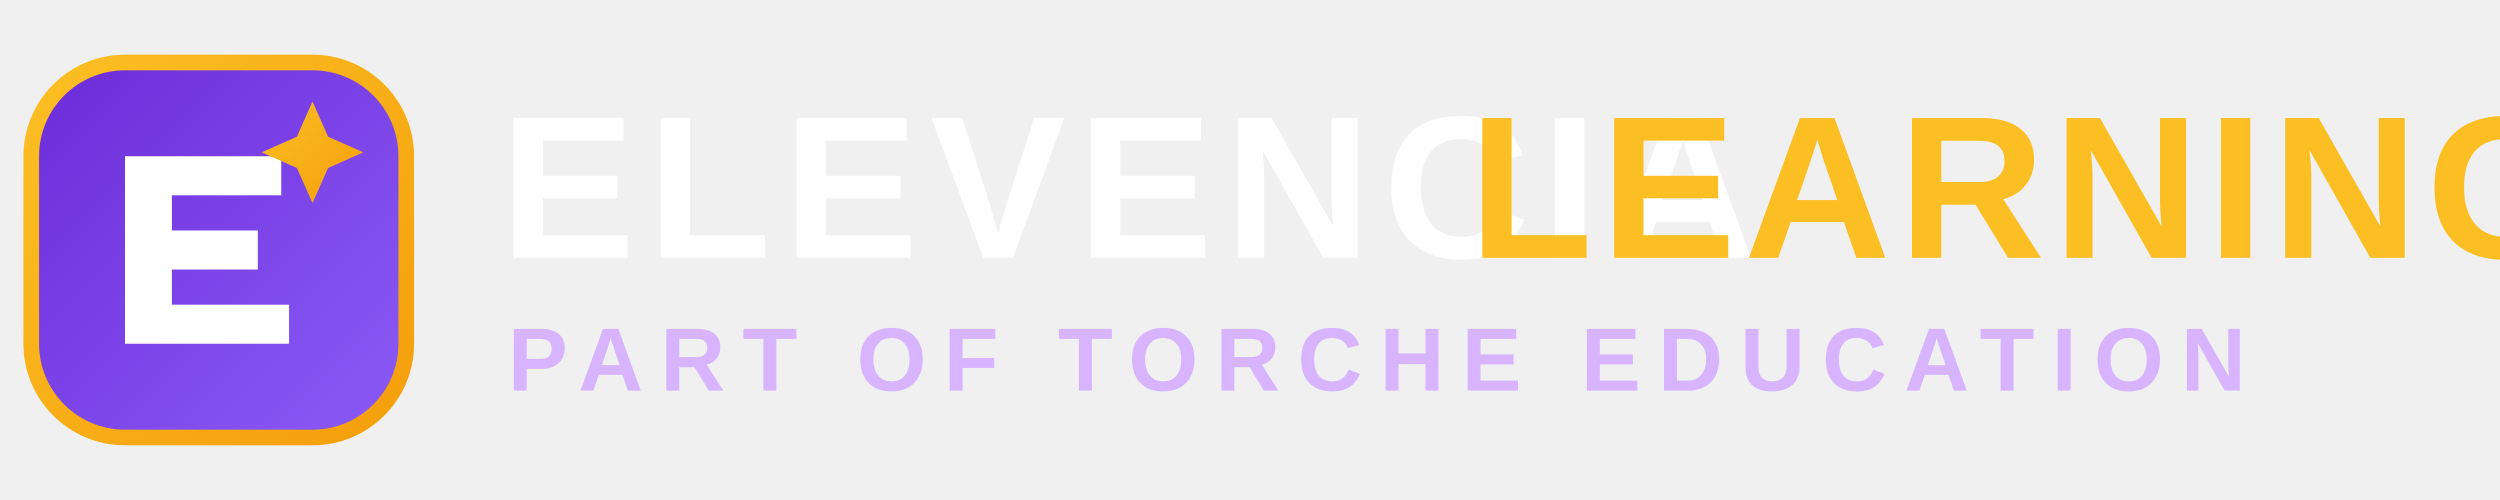
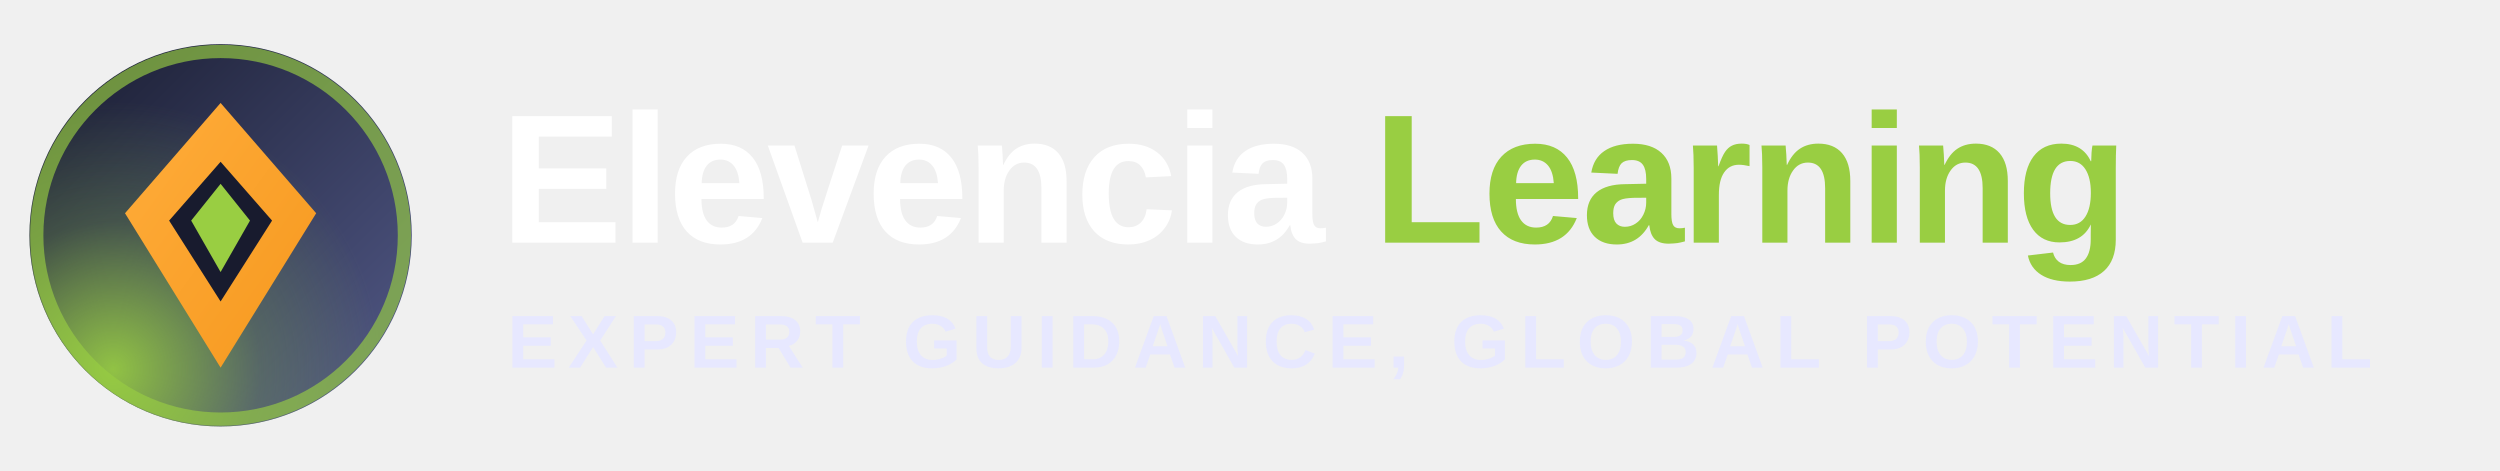
- <svg xmlns="http://www.w3.org/2000/svg" viewBox="0 0 320 64" width="320" height="64">
+ <svg xmlns="http://www.w3.org/2000/svg" viewBox="0 0 340 64" width="340" height="64">
  <defs>
-     <linearGradient id="crestGrad" x1="0%" y1="0%" x2="100%" y2="100%">
-       <stop offset="0%" stop-color="#6c2bd9" />
-       <stop offset="100%" stop-color="#8b5cf6" />
+     <linearGradient id="crestBg" x1="0%" y1="0%" x2="100%" y2="100%">
+       <stop offset="0%" stop-color="#181b2e" />
+       <stop offset="65%" stop-color="#3f456b" />
+       <stop offset="100%" stop-color="#555c8a" />
    </linearGradient>
-     <linearGradient id="goldGrad" x1="0%" y1="0%" x2="100%" y2="100%">
-       <stop offset="0%" stop-color="#fbbf24" />
-       <stop offset="100%" stop-color="#f59e0b" />
+     <radialGradient id="limeGlow" cx="22%" cy="85%" r="70%">
+       <stop offset="0%" stop-color="#99ce42" stop-opacity="0.92" />
+       <stop offset="55%" stop-color="#99ce42" stop-opacity="0.22" />
+       <stop offset="100%" stop-color="#99ce42" stop-opacity="0" />
+     </radialGradient>
+     <linearGradient id="flameGrad" x1="0%" y1="0%" x2="100%" y2="100%">
+       <stop offset="0%" stop-color="#ffad3b" />
+       <stop offset="100%" stop-color="#f6981e" />
    </linearGradient>
  </defs>
-   <rect x="4" y="8" width="48" height="48" rx="12" fill="url(#crestGrad)" stroke="url(#goldGrad)" stroke-width="2" />
-   <path d="M16 20 H36 V25 H22 V29.5 H33 V34.5 H22 V39 H37 V44 H16 Z" fill="#ffffff" />
-   <path d="M40 13 L42 17.5 L46.5 19.5 L42 21.5 L40 26 L38 21.5 L33.5 19.5 L38 17.5 Z" fill="url(#goldGrad)" />
-   <text x="64" y="33" font-family="Rajdhani, Segoe UI, Arial, sans-serif" font-weight="700" font-size="26" letter-spacing="1.5" fill="#ffffff">ELEVENCIA</text>
-   <text x="188" y="33" font-family="Rajdhani, Segoe UI, Arial, sans-serif" font-weight="700" font-size="26" letter-spacing="1" fill="#fbbf24">LEARNING</text>
-   <text x="65" y="50" font-family="Cairo, Segoe UI, Arial, sans-serif" font-weight="600" font-size="11.5" letter-spacing="2.2" fill="#d8b4fe">PART OF TORCHE EDUCATION</text>
+   <circle cx="30" cy="32" r="26" fill="url(#crestBg)" />
+   <circle cx="30" cy="32" r="26" fill="url(#limeGlow)" />
+   <circle cx="30" cy="32" r="25" fill="none" stroke="#99ce42" stroke-opacity="0.65" stroke-width="1.8" />
+   <path d="M30 14 L43 29 L30 50 L17 29 Z" fill="url(#flameGrad)" />
+   <path d="M30 22 L37 30 L30 41 L23 30 Z" fill="#181b2e" />
+   <path d="M30 25 L34 30 L30 37 L26 30 Z" fill="#99ce42" />
+   <text x="68" y="33" font-family="'Plus Jakarta Sans', 'Segoe UI', Arial, sans-serif" font-weight="800" font-size="25" letter-spacing="-0.4" fill="#ffffff">Elevencia <tspan fill="#99ce42">Learning</tspan>
+   </text>
+   <text x="69" y="50" font-family="'Plus Jakarta Sans', 'Segoe UI', Arial, sans-serif" font-weight="600" font-size="10.2" letter-spacing="1.45" fill="#e7e8ff">EXPERT GUIDANCE, GLOBAL POTENTIAL</text>
</svg>
